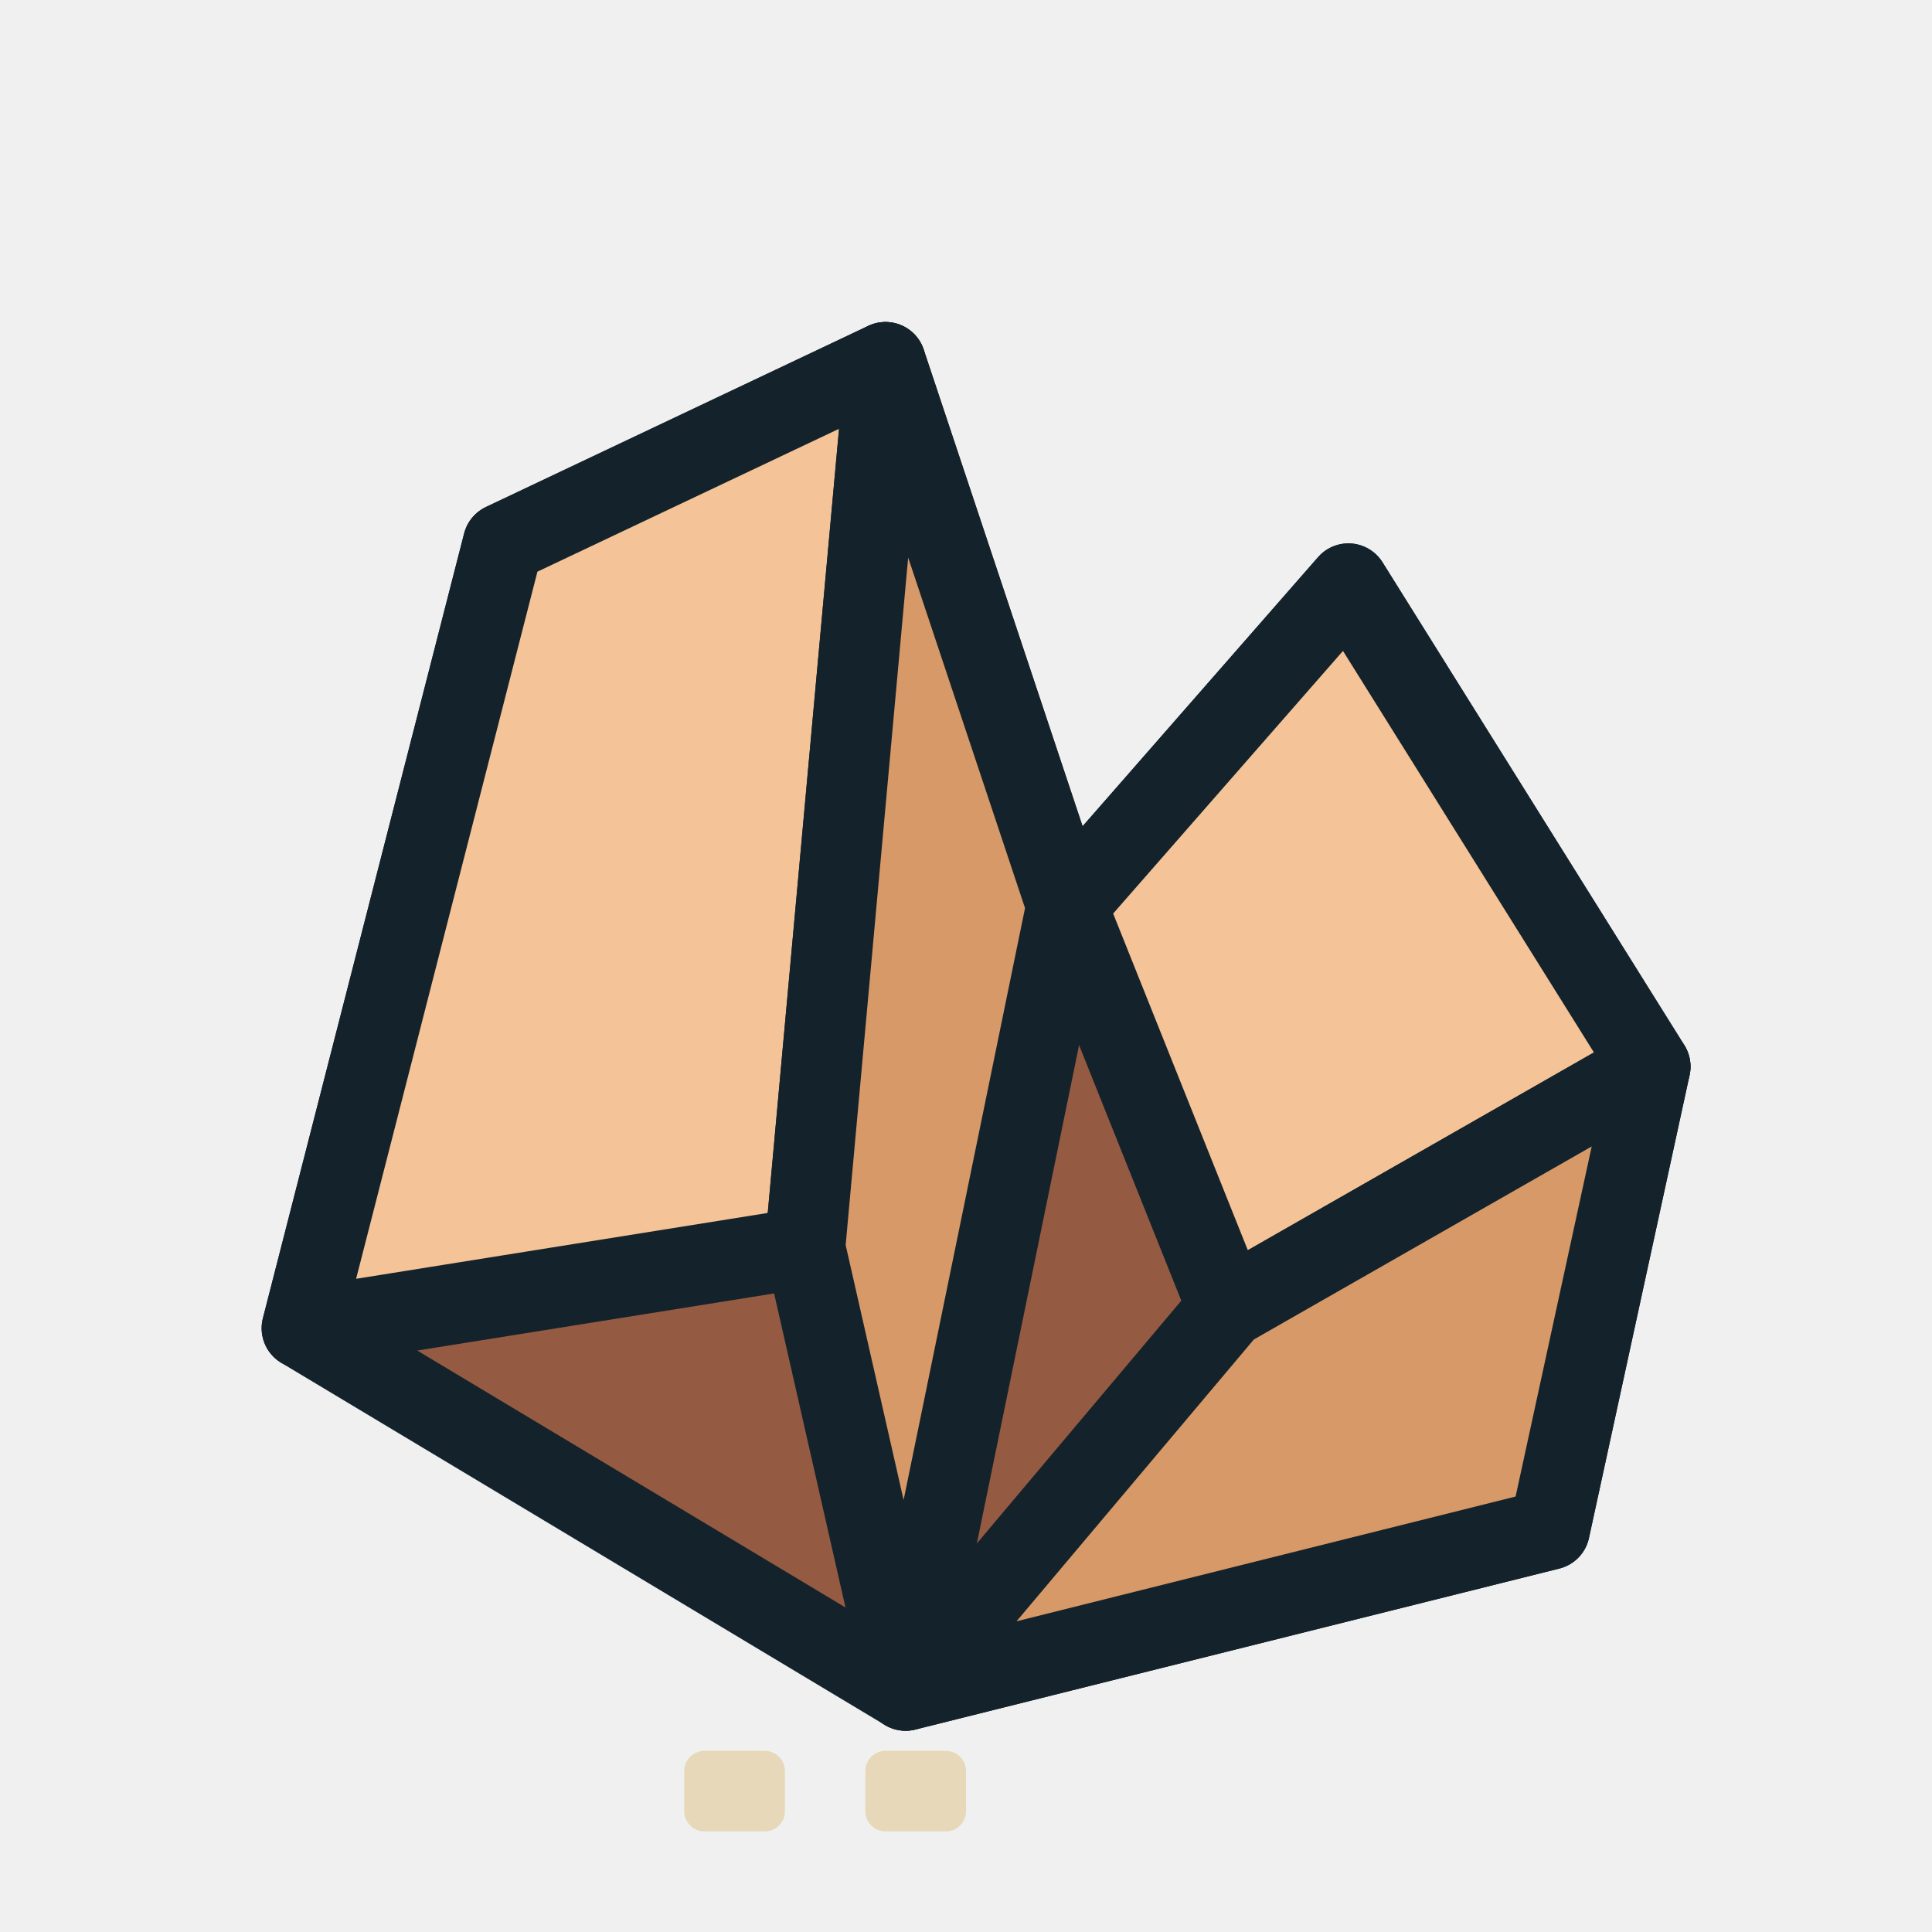
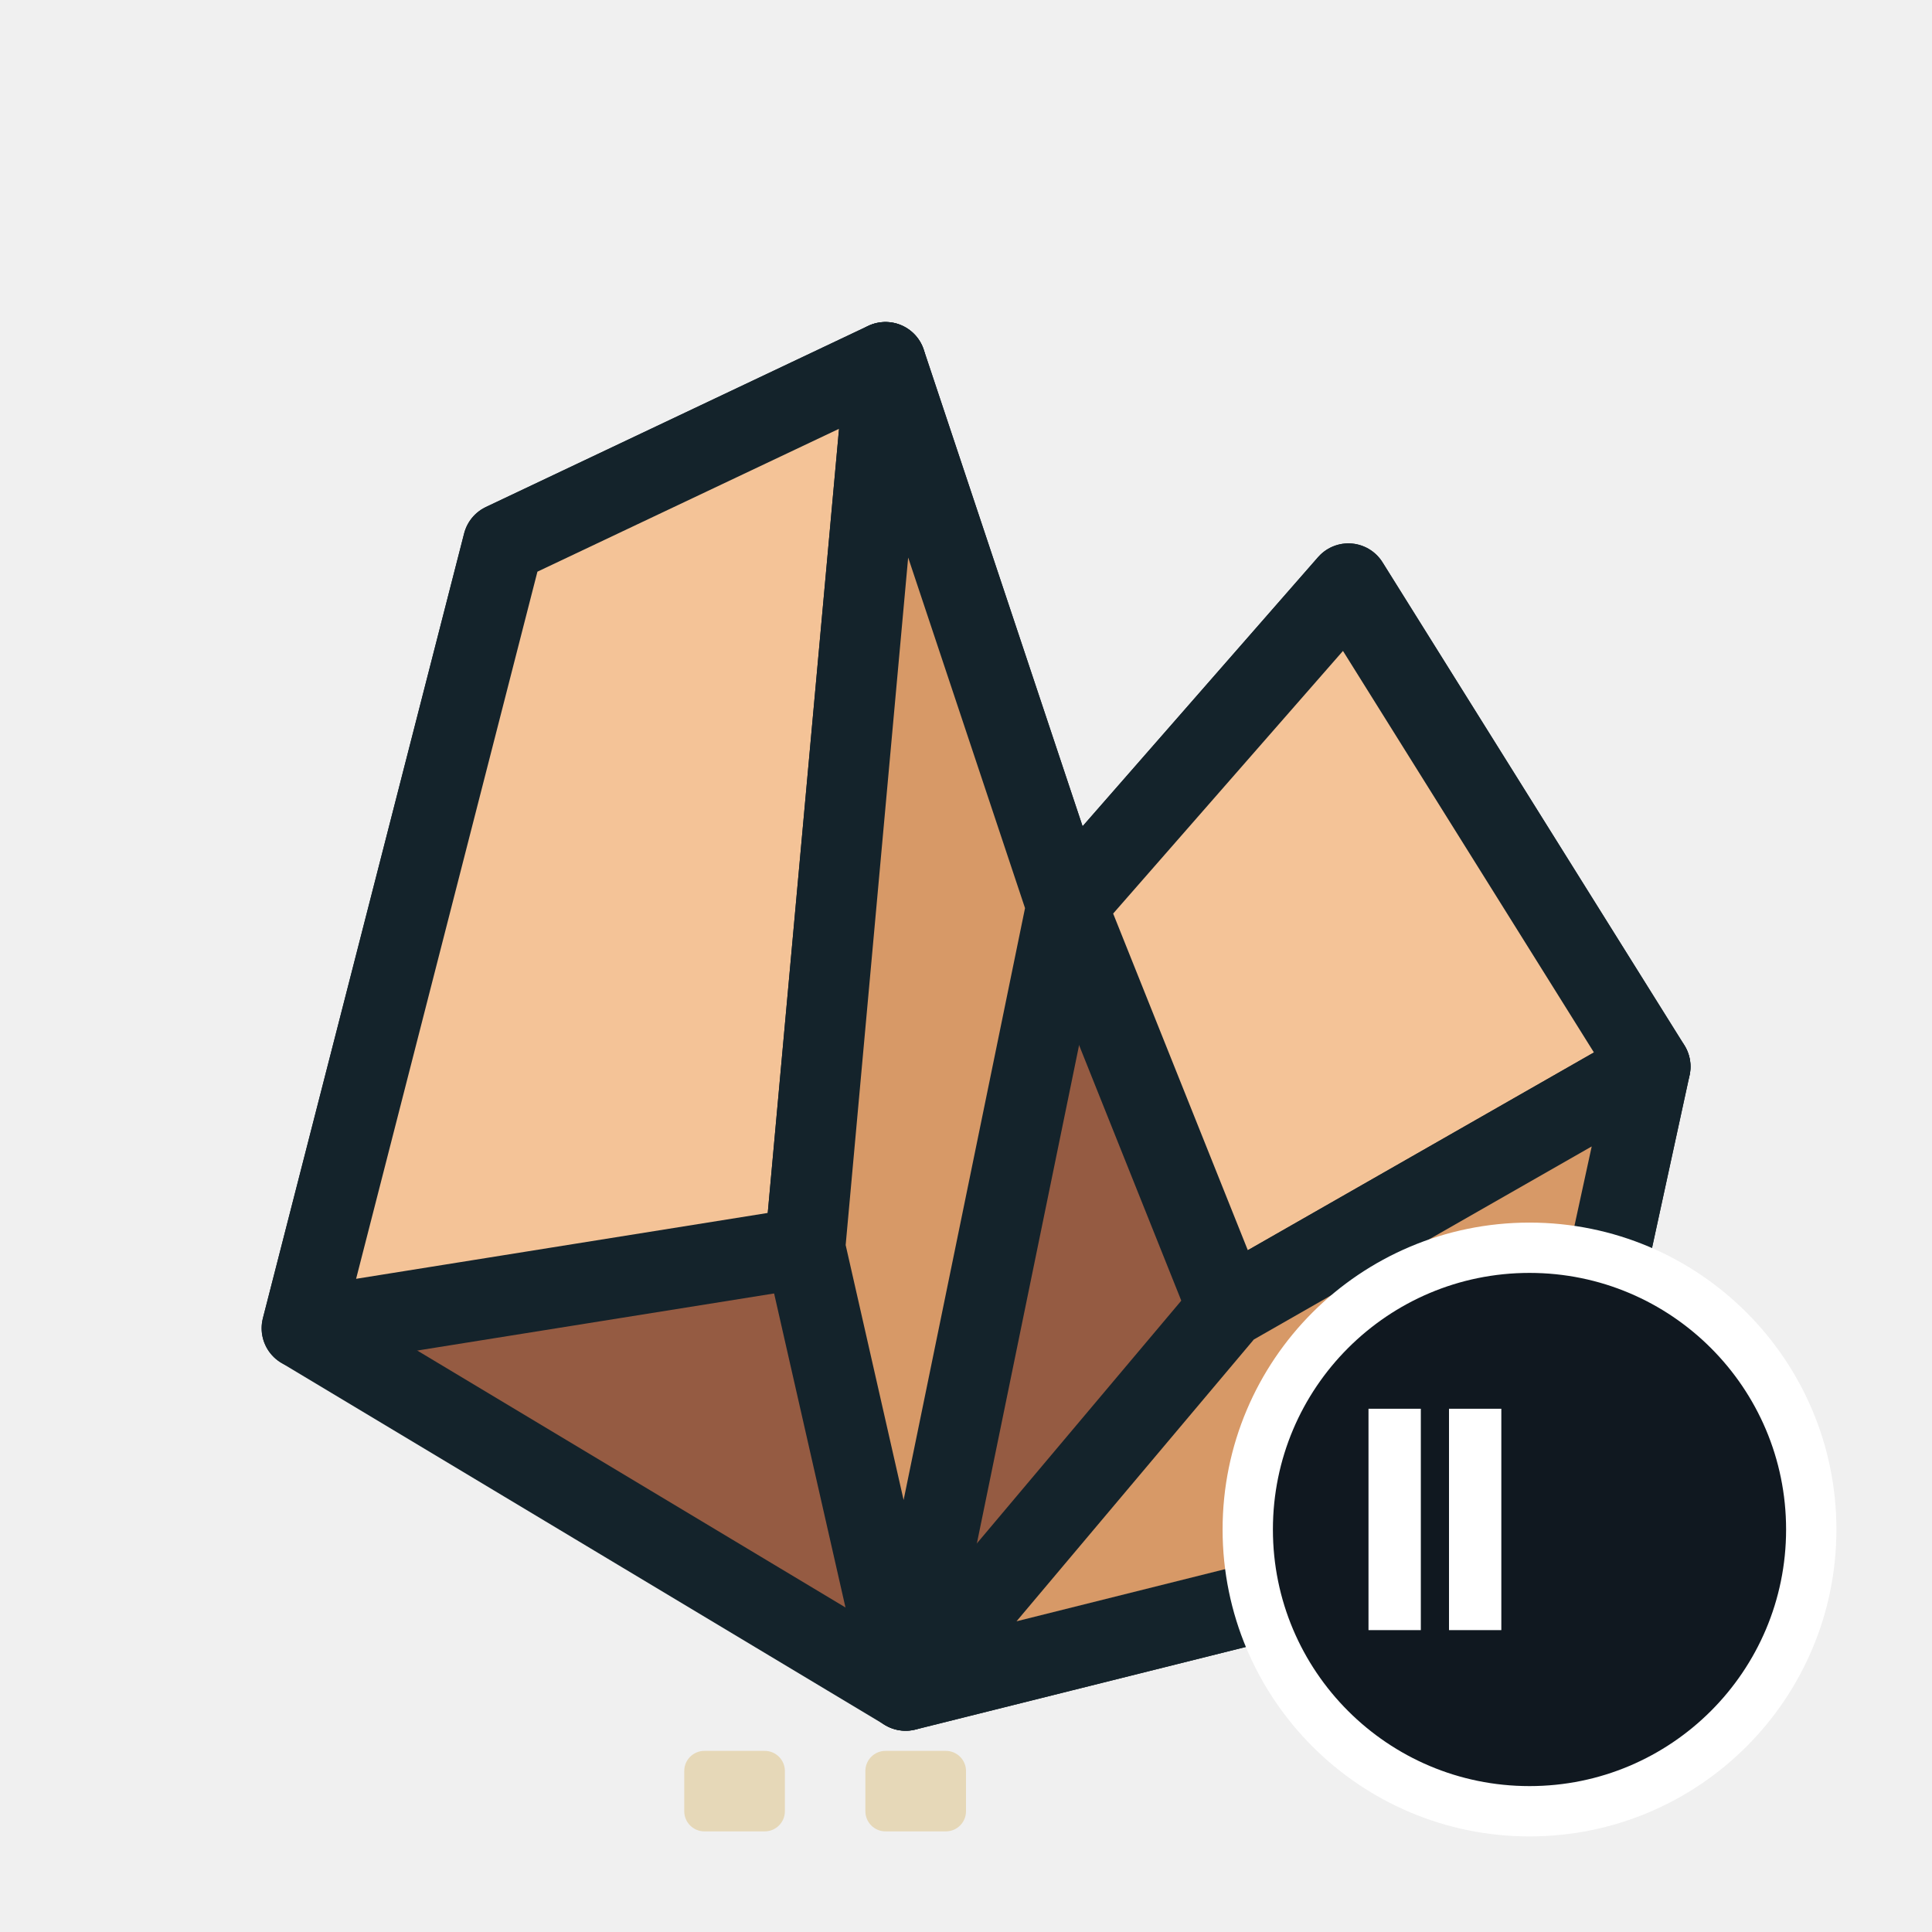
<svg xmlns="http://www.w3.org/2000/svg" width="96" height="96" viewBox="0 0 96 96">
  <g stroke-linecap="round" stroke-linejoin="round">
    <g id="mineral-facets" data-layer="mineral-facets">
      <path d="M15 66 L25 27 L44 18 L53 45 L67 29 L82 53 L77 76 L45 84 Z" fill="#955b42" stroke="#14232b" stroke-width="4" />
      <path d="M25 27 L44 18 L40 62 L15 66 Z" fill="#f4c397" stroke="#14232b" stroke-width="4" />
      <path d="M44 18 L53 45 L45 84 L40 62 Z" fill="#d79967" stroke="#14232b" stroke-width="4" />
      <path d="M67 29 L82 53 L61 65 L53 45 Z" fill="#f4c397" stroke="#14232b" stroke-width="4" />
      <path d="M61 65 L82 53 L77 76 L45 84 Z" fill="#d79967" stroke="#14232b" stroke-width="4" />
    </g>
    <rect x="34" y="87" width="5" height="4" rx="1" fill="#e6d8b8" stroke="none" stroke-width="0" />
    <rect x="43" y="87" width="5" height="4" rx="1" fill="#e6d8b8" stroke="none" stroke-width="0" />
+     <g id="tier-badge">
+       <circle cx="76" cy="76" r="14" fill="#101820" stroke="#ffffff" stroke-width="2.5" />
+       <rect x="68" y="70" width="2.6" height="11" fill="#ffffff" />
+       <rect x="72" y="70" width="2.6" height="11" fill="#ffffff" />
+     </g>
  </g>
</svg>
